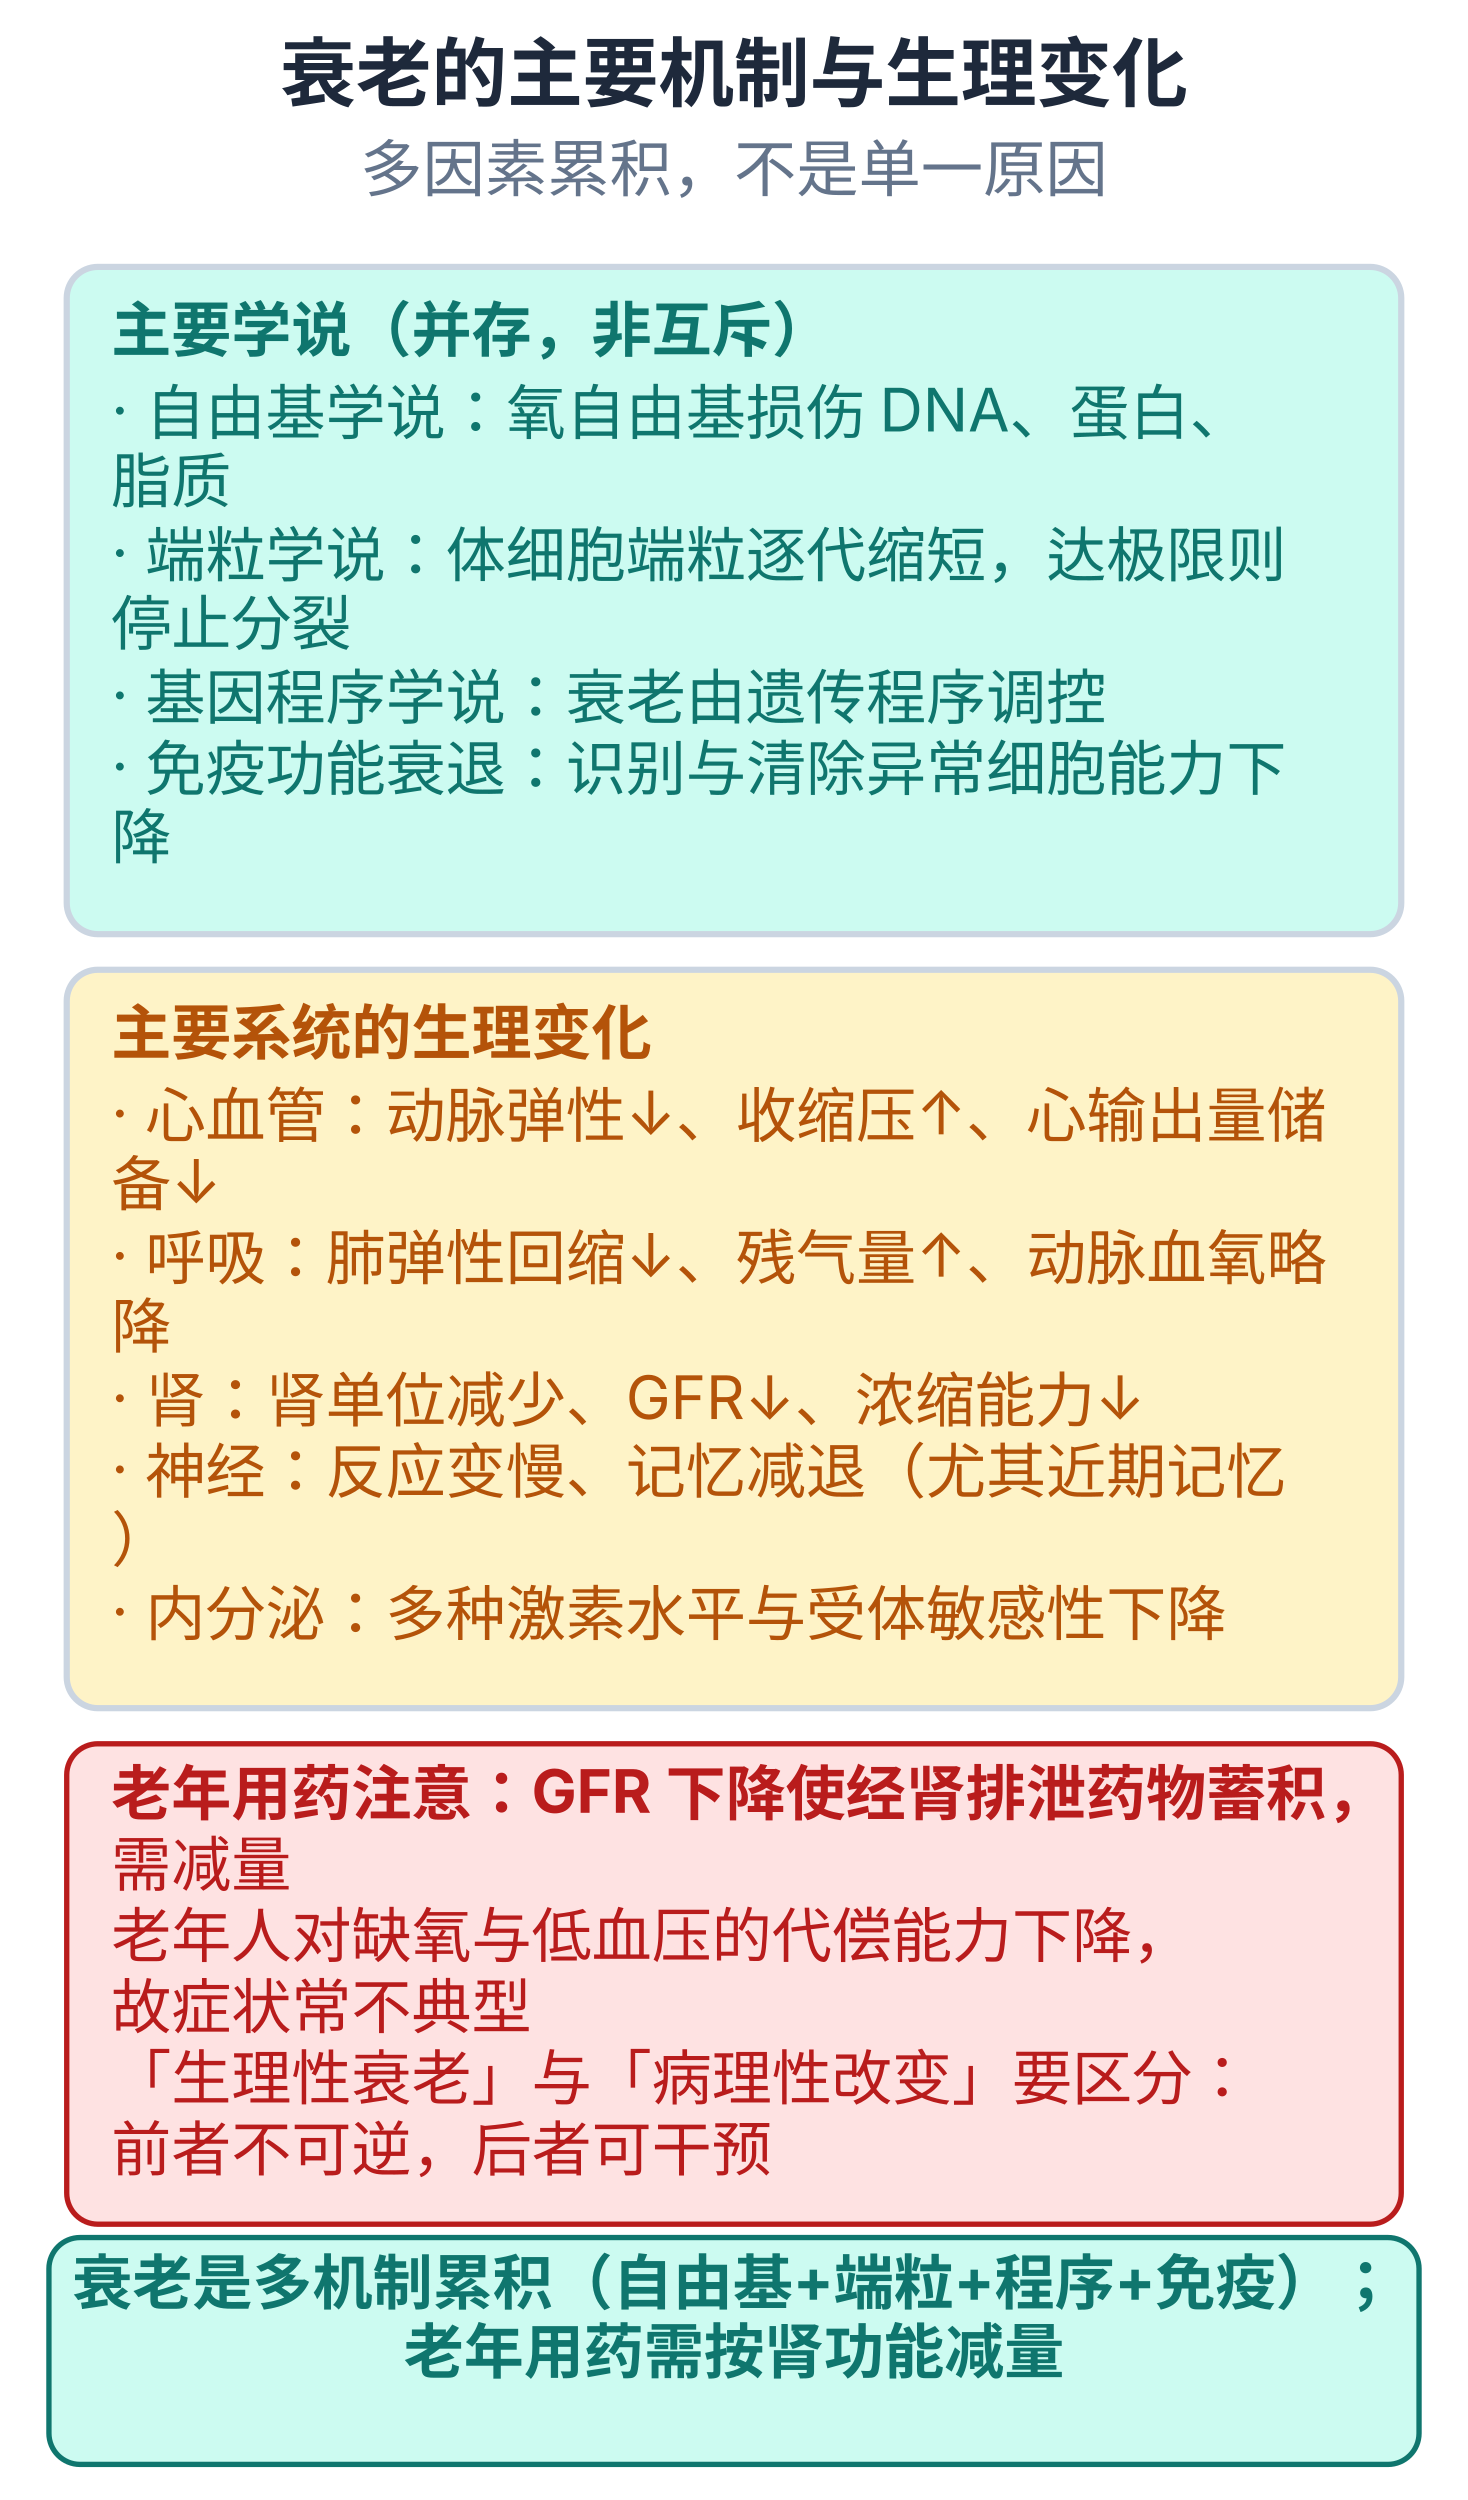
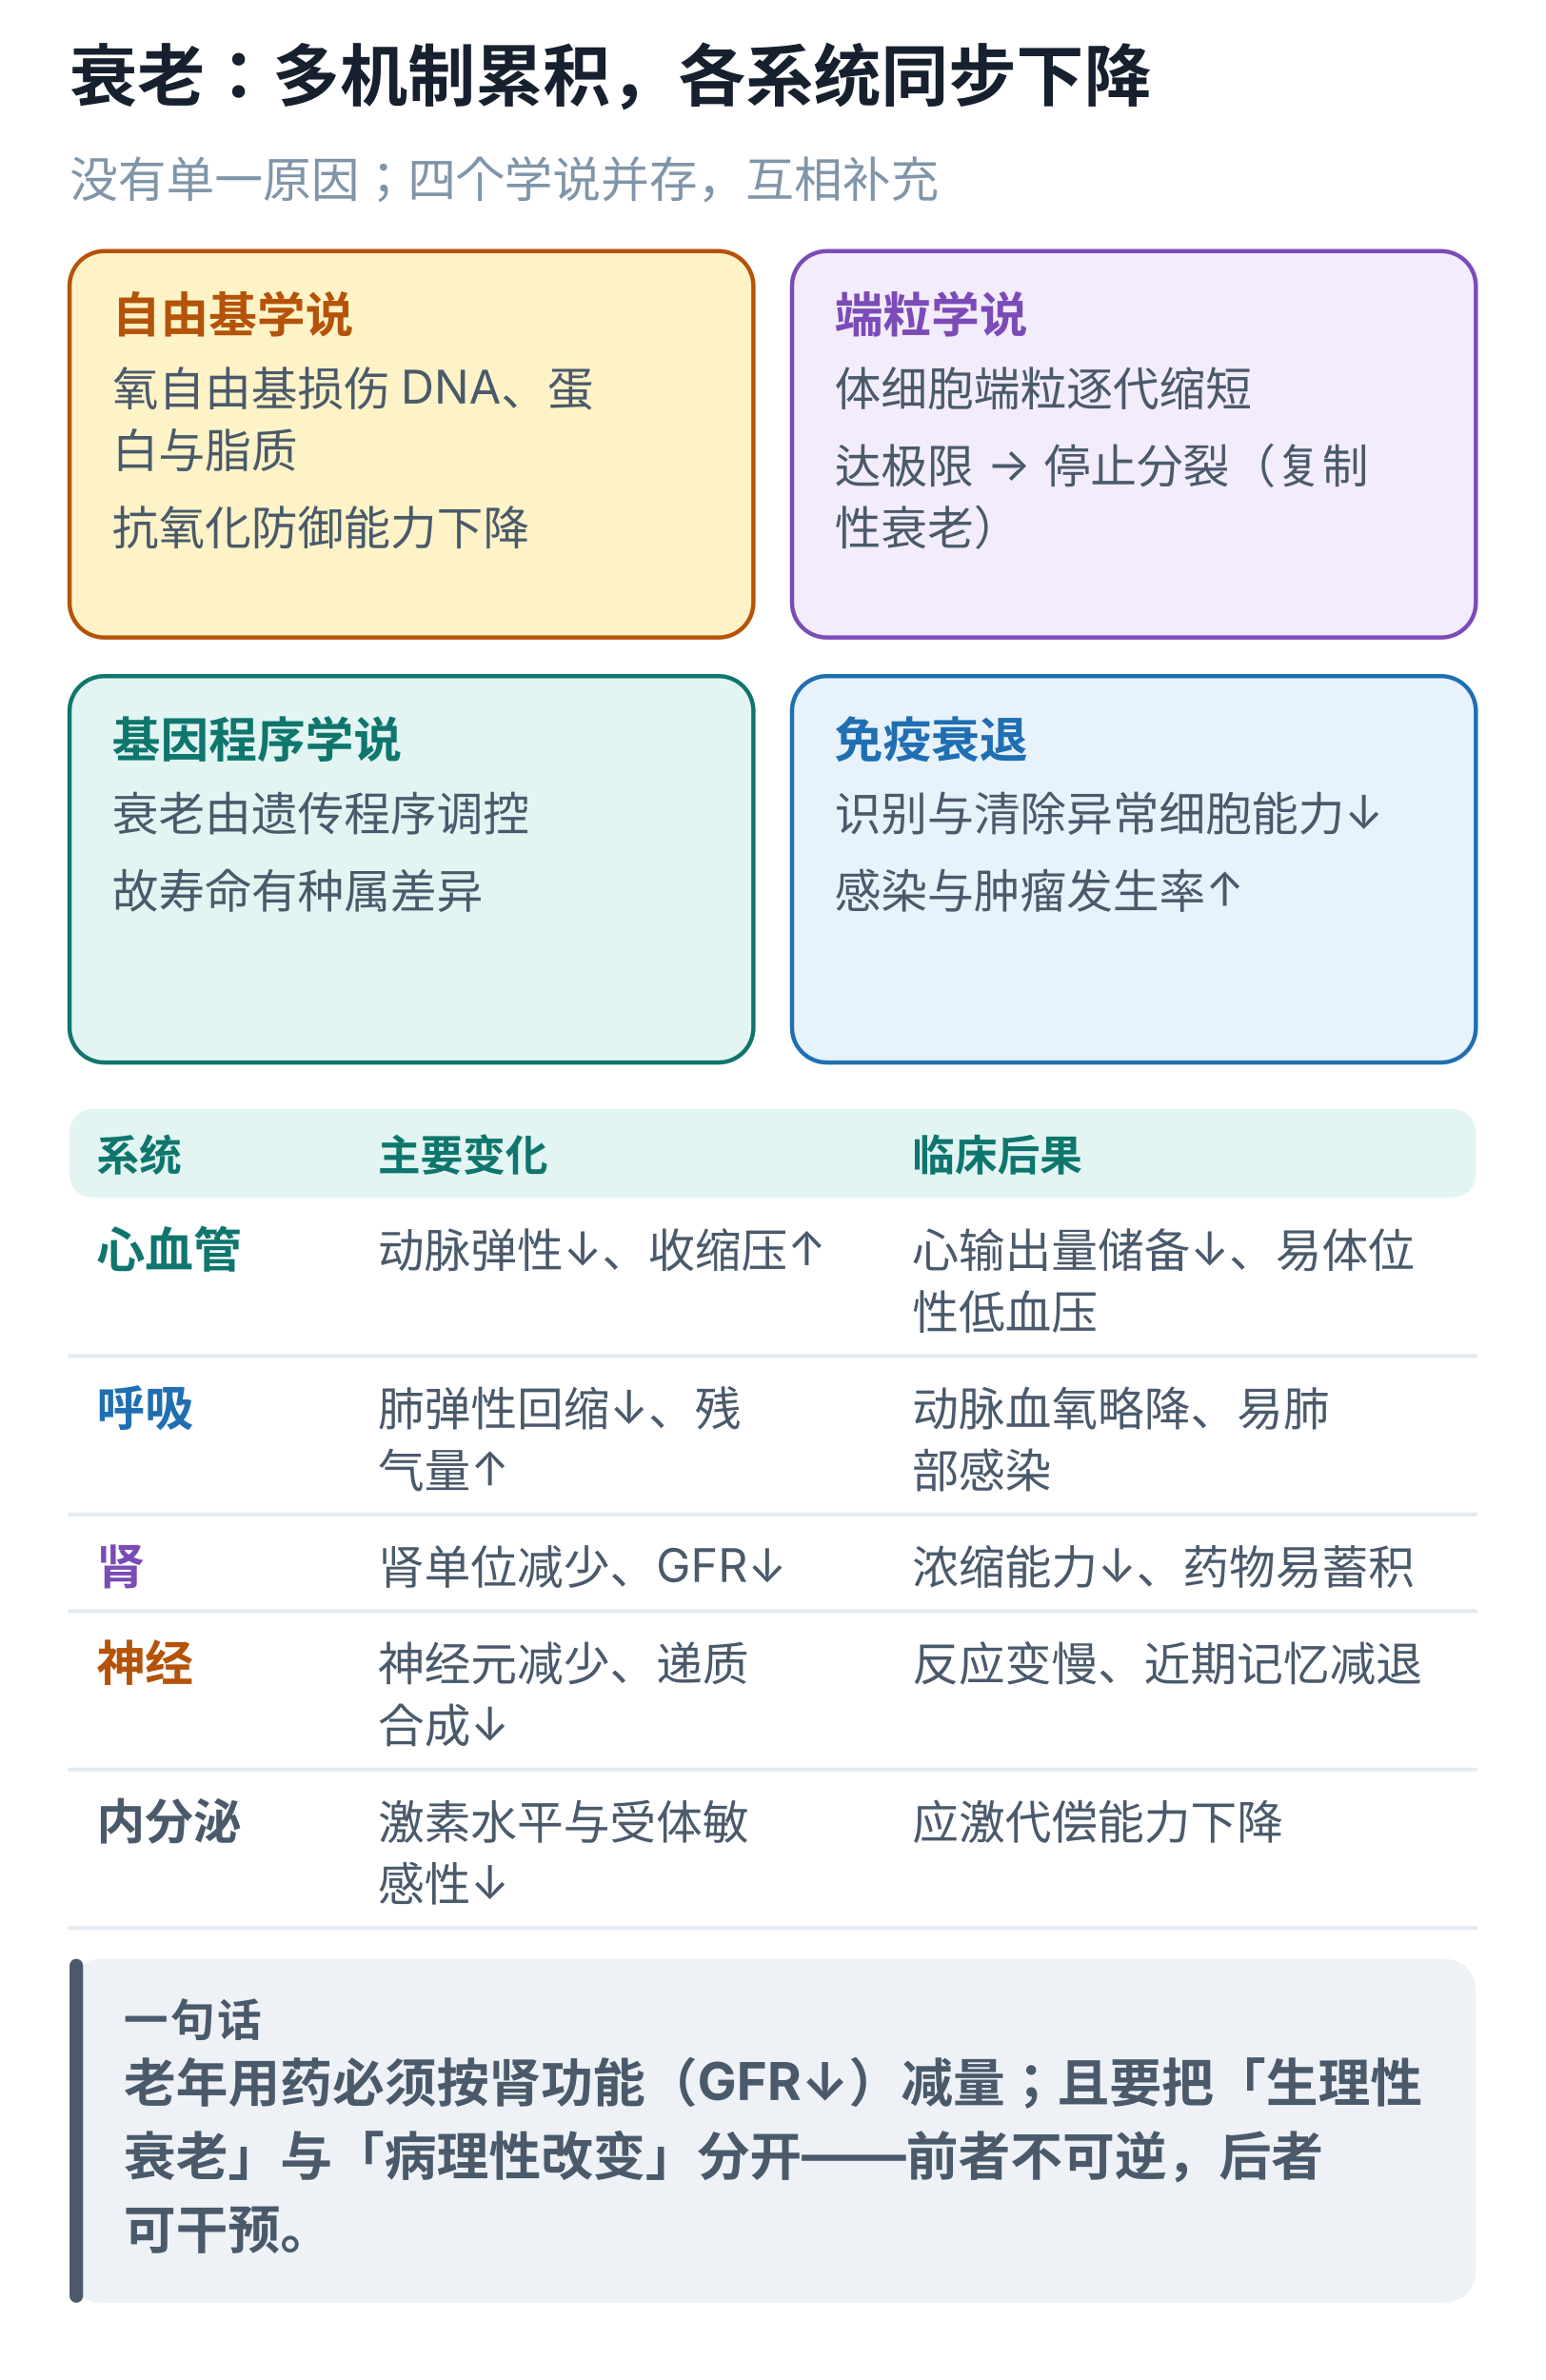
- <svg xmlns="http://www.w3.org/2000/svg" viewBox="0 0 330 562" width="100%" style="max-width:330px;display:block;margin:0 auto;background:#ffffff;border-radius:10px" role="img">
-   <text x="165.0" y="22.6" text-anchor="middle" font-size="17" font-weight="700" fill="#1e293b" font-family="-apple-system,'PingFang SC','Microsoft YaHei',sans-serif">衰老的主要机制与生理变化</text>
-   <text x="165.0" y="43.0" text-anchor="middle" font-size="14" font-weight="400" fill="#64748b" font-family="-apple-system,'PingFang SC','Microsoft YaHei',sans-serif">多因素累积，不是单一原因</text>
-   <rect x="15.0" y="60.0" width="300.0" height="150.0" rx="7" fill="#ccfbf1" stroke="#cbd5e1" stroke-width="1.4" />
-   <text x="25.0" y="79.0" text-anchor="start" font-size="13.5" font-weight="700" fill="#0f766e" font-family="-apple-system,'PingFang SC','Microsoft YaHei',sans-serif">主要学说（并存，非互斥）</text>
-   <text x="25.0" y="97.0" text-anchor="start" font-size="13.5" font-weight="400" fill="#0f766e" font-family="-apple-system,'PingFang SC','Microsoft YaHei',sans-serif">· 自由基学说：氧自由基损伤 DNA、蛋白、</text>
-   <text x="25.0" y="113.0" text-anchor="start" font-size="13.5" font-weight="400" fill="#0f766e" font-family="-apple-system,'PingFang SC','Microsoft YaHei',sans-serif">脂质</text>
-   <text x="25.0" y="129.0" text-anchor="start" font-size="13.5" font-weight="400" fill="#0f766e" font-family="-apple-system,'PingFang SC','Microsoft YaHei',sans-serif">· 端粒学说：体细胞端粒逐代缩短，达极限则</text>
-   <text x="25.0" y="145.0" text-anchor="start" font-size="13.5" font-weight="400" fill="#0f766e" font-family="-apple-system,'PingFang SC','Microsoft YaHei',sans-serif">停止分裂</text>
-   <text x="25.0" y="161.0" text-anchor="start" font-size="13.5" font-weight="400" fill="#0f766e" font-family="-apple-system,'PingFang SC','Microsoft YaHei',sans-serif">· 基因程序学说：衰老由遗传程序调控</text>
-   <text x="25.0" y="177.0" text-anchor="start" font-size="13.5" font-weight="400" fill="#0f766e" font-family="-apple-system,'PingFang SC','Microsoft YaHei',sans-serif">· 免疫功能衰退：识别与清除异常细胞能力下</text>
-   <text x="25.0" y="193.0" text-anchor="start" font-size="13.5" font-weight="400" fill="#0f766e" font-family="-apple-system,'PingFang SC','Microsoft YaHei',sans-serif">降</text>
-   <rect x="15.0" y="218.0" width="300.0" height="166.0" rx="7" fill="#fef3c7" stroke="#cbd5e1" stroke-width="1.4" />
-   <text x="25.0" y="237.0" text-anchor="start" font-size="13.5" font-weight="700" fill="#b45309" font-family="-apple-system,'PingFang SC','Microsoft YaHei',sans-serif">主要系统的生理变化</text>
-   <text x="25.0" y="255.0" text-anchor="start" font-size="13.5" font-weight="400" fill="#b45309" font-family="-apple-system,'PingFang SC','Microsoft YaHei',sans-serif">· 心血管：动脉弹性↓、收缩压↑、心输出量储</text>
-   <text x="25.0" y="271.0" text-anchor="start" font-size="13.5" font-weight="400" fill="#b45309" font-family="-apple-system,'PingFang SC','Microsoft YaHei',sans-serif">备↓</text>
-   <text x="25.0" y="287.0" text-anchor="start" font-size="13.5" font-weight="400" fill="#b45309" font-family="-apple-system,'PingFang SC','Microsoft YaHei',sans-serif">· 呼吸：肺弹性回缩↓、残气量↑、动脉血氧略</text>
-   <text x="25.0" y="303.0" text-anchor="start" font-size="13.5" font-weight="400" fill="#b45309" font-family="-apple-system,'PingFang SC','Microsoft YaHei',sans-serif">降</text>
-   <text x="25.0" y="319.0" text-anchor="start" font-size="13.5" font-weight="400" fill="#b45309" font-family="-apple-system,'PingFang SC','Microsoft YaHei',sans-serif">· 肾：肾单位减少、GFR↓、浓缩能力↓</text>
-   <text x="25.0" y="335.0" text-anchor="start" font-size="13.5" font-weight="400" fill="#b45309" font-family="-apple-system,'PingFang SC','Microsoft YaHei',sans-serif">· 神经：反应变慢、记忆减退（尤其近期记忆</text>
-   <text x="25.0" y="351.0" text-anchor="start" font-size="13.5" font-weight="400" fill="#b45309" font-family="-apple-system,'PingFang SC','Microsoft YaHei',sans-serif">）</text>
-   <text x="25.0" y="367.0" text-anchor="start" font-size="13.5" font-weight="400" fill="#b45309" font-family="-apple-system,'PingFang SC','Microsoft YaHei',sans-serif">· 内分泌：多种激素水平与受体敏感性下降</text>
-   <rect x="15.0" y="392.0" width="300.0" height="108.0" rx="7" fill="#fee2e2" stroke="#b91c1c" stroke-width="1.2" />
-   <text x="25.0" y="408.0" text-anchor="start" font-size="13.5" font-weight="700" fill="#b91c1c" font-family="-apple-system,'PingFang SC','Microsoft YaHei',sans-serif">老年用药注意：GFR 下降使经肾排泄药物蓄积，</text>
-   <text x="25.0" y="424.0" text-anchor="start" font-size="13.5" font-weight="400" fill="#b91c1c" font-family="-apple-system,'PingFang SC','Microsoft YaHei',sans-serif">需减量</text>
-   <text x="25.0" y="440.0" text-anchor="start" font-size="13.5" font-weight="400" fill="#b91c1c" font-family="-apple-system,'PingFang SC','Microsoft YaHei',sans-serif">老年人对缺氧与低血压的代偿能力下降，</text>
-   <text x="25.0" y="456.0" text-anchor="start" font-size="13.5" font-weight="400" fill="#b91c1c" font-family="-apple-system,'PingFang SC','Microsoft YaHei',sans-serif">故症状常不典型</text>
-   <text x="25.0" y="472.0" text-anchor="start" font-size="13.5" font-weight="400" fill="#b91c1c" font-family="-apple-system,'PingFang SC','Microsoft YaHei',sans-serif">「生理性衰老」与「病理性改变」要区分：</text>
-   <text x="25.0" y="488.0" text-anchor="start" font-size="13.5" font-weight="400" fill="#b91c1c" font-family="-apple-system,'PingFang SC','Microsoft YaHei',sans-serif">前者不可逆，后者可干预</text>
-   <rect x="11.0" y="503.0" width="308.0" height="51.0" rx="7" fill="#ccfbf1" stroke="#0f766e" stroke-width="1.2" />
-   <text x="165.0" y="518.0" text-anchor="middle" font-size="13.5" font-weight="700" fill="#0f766e" font-family="-apple-system,'PingFang SC','Microsoft YaHei',sans-serif">衰老是多机制累积（自由基+端粒+程序+免疫）；</text>
-   <text x="165.0" y="533.5" text-anchor="middle" font-size="13.5" font-weight="700" fill="#0f766e" font-family="-apple-system,'PingFang SC','Microsoft YaHei',sans-serif">老年用药需按肾功能减量</text>
+ <svg xmlns="http://www.w3.org/2000/svg" viewBox="0 0 400 616" width="100%" style="max-width:400px;display:block;margin:0 auto;background:#ffffff;border-radius:12px" role="img" aria-label="衰老：多机制累积，各系统同步下降">
+   <text x="18.0" y="26.0" font-size="17.5" font-weight="700" fill="#16202e" font-family="-apple-system,BlinkMacSystemFont,'PingFang SC','Microsoft YaHei',sans-serif">衰老：多机制累积，各系统同步下降</text>
+   <text x="18.0" y="51.0" font-size="12.5" font-weight="400" fill="#8095a8" font-family="-apple-system,BlinkMacSystemFont,'PingFang SC','Microsoft YaHei',sans-serif">没有单一原因；四个学说并存，互相补充</text>
+   <rect x="18.0" y="65.0" width="177.0" height="100.0" rx="9" fill="#fef3c7" stroke="#b45309" stroke-width="1.1" />
+   <text x="29.0" y="86.0" font-size="12.5" font-weight="700" fill="#b45309" font-family="-apple-system,BlinkMacSystemFont,'PingFang SC','Microsoft YaHei',sans-serif">自由基学说</text>
+   <text x="29.0" y="105.0" font-size="12" font-weight="400" fill="#4a5a6b" font-family="-apple-system,BlinkMacSystemFont,'PingFang SC','Microsoft YaHei',sans-serif">氧自由基损伤 DNA、蛋</text>
+   <text x="29.0" y="121.0" font-size="12" font-weight="400" fill="#4a5a6b" font-family="-apple-system,BlinkMacSystemFont,'PingFang SC','Microsoft YaHei',sans-serif">白与脂质</text>
+   <text x="29.0" y="141.0" font-size="12" font-weight="400" fill="#4a5a6b" font-family="-apple-system,BlinkMacSystemFont,'PingFang SC','Microsoft YaHei',sans-serif">抗氧化防御能力下降</text>
+   <rect x="205.0" y="65.0" width="177.0" height="100.0" rx="9" fill="#f2ecfb" stroke="#7b4bb7" stroke-width="1.1" />
+   <text x="216.0" y="86.0" font-size="12.5" font-weight="700" fill="#7b4bb7" font-family="-apple-system,BlinkMacSystemFont,'PingFang SC','Microsoft YaHei',sans-serif">端粒学说</text>
+   <text x="216.0" y="105.0" font-size="12" font-weight="400" fill="#4a5a6b" font-family="-apple-system,BlinkMacSystemFont,'PingFang SC','Microsoft YaHei',sans-serif">体细胞端粒逐代缩短</text>
+   <text x="216.0" y="125.0" font-size="12" font-weight="400" fill="#4a5a6b" font-family="-apple-system,BlinkMacSystemFont,'PingFang SC','Microsoft YaHei',sans-serif">达极限 → 停止分裂（复制</text>
+   <text x="216.0" y="141.0" font-size="12" font-weight="400" fill="#4a5a6b" font-family="-apple-system,BlinkMacSystemFont,'PingFang SC','Microsoft YaHei',sans-serif">性衰老）</text>
+   <rect x="18.0" y="175.0" width="177.0" height="100.0" rx="9" fill="#e2f5f2" stroke="#0f766e" stroke-width="1.1" />
+   <text x="29.0" y="196.0" font-size="12.5" font-weight="700" fill="#0f766e" font-family="-apple-system,BlinkMacSystemFont,'PingFang SC','Microsoft YaHei',sans-serif">基因程序学说</text>
+   <text x="29.0" y="215.0" font-size="12" font-weight="400" fill="#4a5a6b" font-family="-apple-system,BlinkMacSystemFont,'PingFang SC','Microsoft YaHei',sans-serif">衰老由遗传程序调控</text>
+   <text x="29.0" y="235.0" font-size="12" font-weight="400" fill="#4a5a6b" font-family="-apple-system,BlinkMacSystemFont,'PingFang SC','Microsoft YaHei',sans-serif">故寿命有种属差异</text>
+   <rect x="205.0" y="175.0" width="177.0" height="100.0" rx="9" fill="#e8f2fb" stroke="#1f6fb2" stroke-width="1.1" />
+   <text x="216.0" y="196.0" font-size="12.5" font-weight="700" fill="#1f6fb2" font-family="-apple-system,BlinkMacSystemFont,'PingFang SC','Microsoft YaHei',sans-serif">免疫衰退</text>
+   <text x="216.0" y="215.0" font-size="12" font-weight="400" fill="#4a5a6b" font-family="-apple-system,BlinkMacSystemFont,'PingFang SC','Microsoft YaHei',sans-serif">识别与清除异常细胞能力↓</text>
+   <text x="216.0" y="235.0" font-size="12" font-weight="400" fill="#4a5a6b" font-family="-apple-system,BlinkMacSystemFont,'PingFang SC','Microsoft YaHei',sans-serif">感染与肿瘤发生率↑</text>
+   <rect x="18.0" y="287.0" width="364.0" height="23.0" rx="6" fill="#e2f5f2" />
+   <text x="25.0" y="303.0" font-size="11" font-weight="700" fill="#0f766e" font-family="-apple-system,BlinkMacSystemFont,'PingFang SC','Microsoft YaHei',sans-serif">系统</text>
+   <text x="97.8" y="303.0" font-size="11" font-weight="700" fill="#0f766e" font-family="-apple-system,BlinkMacSystemFont,'PingFang SC','Microsoft YaHei',sans-serif">主要变化</text>
+   <text x="236.1" y="303.0" font-size="11" font-weight="700" fill="#0f766e" font-family="-apple-system,BlinkMacSystemFont,'PingFang SC','Microsoft YaHei',sans-serif">临床后果</text>
+   <line x1="18.0" y1="351.0" x2="382.0" y2="351.0" stroke="#e3eaf2" stroke-width="1" stroke-linecap="round" />
+   <text x="25.0" y="328.0" font-size="12.5" font-weight="700" fill="#0f766e" font-family="-apple-system,BlinkMacSystemFont,'PingFang SC','Microsoft YaHei',sans-serif">心血管</text>
+   <text x="97.8" y="328.0" font-size="12" font-weight="400" fill="#4a5a6b" font-family="-apple-system,BlinkMacSystemFont,'PingFang SC','Microsoft YaHei',sans-serif">动脉弹性↓、收缩压↑</text>
+   <text x="236.1" y="328.0" font-size="12" font-weight="400" fill="#4a5a6b" font-family="-apple-system,BlinkMacSystemFont,'PingFang SC','Microsoft YaHei',sans-serif">心输出量储备↓、易体位</text>
+   <text x="236.1" y="344.0" font-size="12" font-weight="400" fill="#4a5a6b" font-family="-apple-system,BlinkMacSystemFont,'PingFang SC','Microsoft YaHei',sans-serif">性低血压</text>
+   <line x1="18.0" y1="392.0" x2="382.0" y2="392.0" stroke="#e3eaf2" stroke-width="1" stroke-linecap="round" />
+   <text x="25.0" y="369.0" font-size="12.5" font-weight="700" fill="#1f6fb2" font-family="-apple-system,BlinkMacSystemFont,'PingFang SC','Microsoft YaHei',sans-serif">呼吸</text>
+   <text x="97.8" y="369.0" font-size="12" font-weight="400" fill="#4a5a6b" font-family="-apple-system,BlinkMacSystemFont,'PingFang SC','Microsoft YaHei',sans-serif">肺弹性回缩↓、残</text>
+   <text x="97.8" y="385.0" font-size="12" font-weight="400" fill="#4a5a6b" font-family="-apple-system,BlinkMacSystemFont,'PingFang SC','Microsoft YaHei',sans-serif">气量↑</text>
+   <text x="236.1" y="369.0" font-size="12" font-weight="400" fill="#4a5a6b" font-family="-apple-system,BlinkMacSystemFont,'PingFang SC','Microsoft YaHei',sans-serif">动脉血氧略降、易肺</text>
+   <text x="236.1" y="385.0" font-size="12" font-weight="400" fill="#4a5a6b" font-family="-apple-system,BlinkMacSystemFont,'PingFang SC','Microsoft YaHei',sans-serif">部感染</text>
+   <line x1="18.0" y1="417.0" x2="382.0" y2="417.0" stroke="#e3eaf2" stroke-width="1" stroke-linecap="round" />
+   <text x="25.0" y="410.0" font-size="12.5" font-weight="700" fill="#7b4bb7" font-family="-apple-system,BlinkMacSystemFont,'PingFang SC','Microsoft YaHei',sans-serif">肾</text>
+   <text x="97.8" y="410.0" font-size="12" font-weight="400" fill="#4a5a6b" font-family="-apple-system,BlinkMacSystemFont,'PingFang SC','Microsoft YaHei',sans-serif">肾单位减少、GFR↓</text>
+   <text x="236.1" y="410.0" font-size="12" font-weight="400" fill="#4a5a6b" font-family="-apple-system,BlinkMacSystemFont,'PingFang SC','Microsoft YaHei',sans-serif">浓缩能力↓、药物易蓄积</text>
+   <line x1="18.0" y1="458.0" x2="382.0" y2="458.0" stroke="#e3eaf2" stroke-width="1" stroke-linecap="round" />
+   <text x="25.0" y="435.0" font-size="12.5" font-weight="700" fill="#b45309" font-family="-apple-system,BlinkMacSystemFont,'PingFang SC','Microsoft YaHei',sans-serif">神经</text>
+   <text x="97.8" y="435.0" font-size="12" font-weight="400" fill="#4a5a6b" font-family="-apple-system,BlinkMacSystemFont,'PingFang SC','Microsoft YaHei',sans-serif">神经元减少、递质</text>
+   <text x="97.8" y="451.0" font-size="12" font-weight="400" fill="#4a5a6b" font-family="-apple-system,BlinkMacSystemFont,'PingFang SC','Microsoft YaHei',sans-serif">合成↓</text>
+   <text x="236.1" y="435.0" font-size="12" font-weight="400" fill="#4a5a6b" font-family="-apple-system,BlinkMacSystemFont,'PingFang SC','Microsoft YaHei',sans-serif">反应变慢、近期记忆减退</text>
+   <line x1="18.0" y1="499.0" x2="382.0" y2="499.0" stroke="#e3eaf2" stroke-width="1" stroke-linecap="round" />
+   <text x="25.0" y="476.0" font-size="12.5" font-weight="700" fill="#4a5a6b" font-family="-apple-system,BlinkMacSystemFont,'PingFang SC','Microsoft YaHei',sans-serif">内分泌</text>
+   <text x="97.8" y="476.0" font-size="12" font-weight="400" fill="#4a5a6b" font-family="-apple-system,BlinkMacSystemFont,'PingFang SC','Microsoft YaHei',sans-serif">激素水平与受体敏</text>
+   <text x="97.8" y="492.0" font-size="12" font-weight="400" fill="#4a5a6b" font-family="-apple-system,BlinkMacSystemFont,'PingFang SC','Microsoft YaHei',sans-serif">感性↓</text>
+   <text x="236.1" y="476.0" font-size="12" font-weight="400" fill="#4a5a6b" font-family="-apple-system,BlinkMacSystemFont,'PingFang SC','Microsoft YaHei',sans-serif">应激代偿能力下降</text>
+   <rect x="18.0" y="507.0" width="364.0" height="89.0" rx="8" fill="#eef2f7" />
+   <rect x="18.0" y="507.0" width="3.5" height="89.0" rx="1.8" fill="#4a5a6b" />
+   <text x="32.0" y="527.0" font-size="11.5" font-weight="700" fill="#4a5a6b" letter-spacing="0.6" font-family="-apple-system,BlinkMacSystemFont,'PingFang SC','Microsoft YaHei',sans-serif">一句话</text>
+   <text x="32.0" y="544.0" font-size="13.5" font-weight="700" fill="#4a5a6b" font-family="-apple-system,BlinkMacSystemFont,'PingFang SC','Microsoft YaHei',sans-serif">老年用药必须按肾功能（GFR↓）减量；且要把「生理性</text>
+   <text x="32.0" y="563.0" font-size="13.5" font-weight="700" fill="#4a5a6b" font-family="-apple-system,BlinkMacSystemFont,'PingFang SC','Microsoft YaHei',sans-serif">衰老」与「病理性改变」分开——前者不可逆，后者</text>
+   <text x="32.0" y="582.0" font-size="13.5" font-weight="700" fill="#4a5a6b" font-family="-apple-system,BlinkMacSystemFont,'PingFang SC','Microsoft YaHei',sans-serif">可干预。</text>
</svg>
